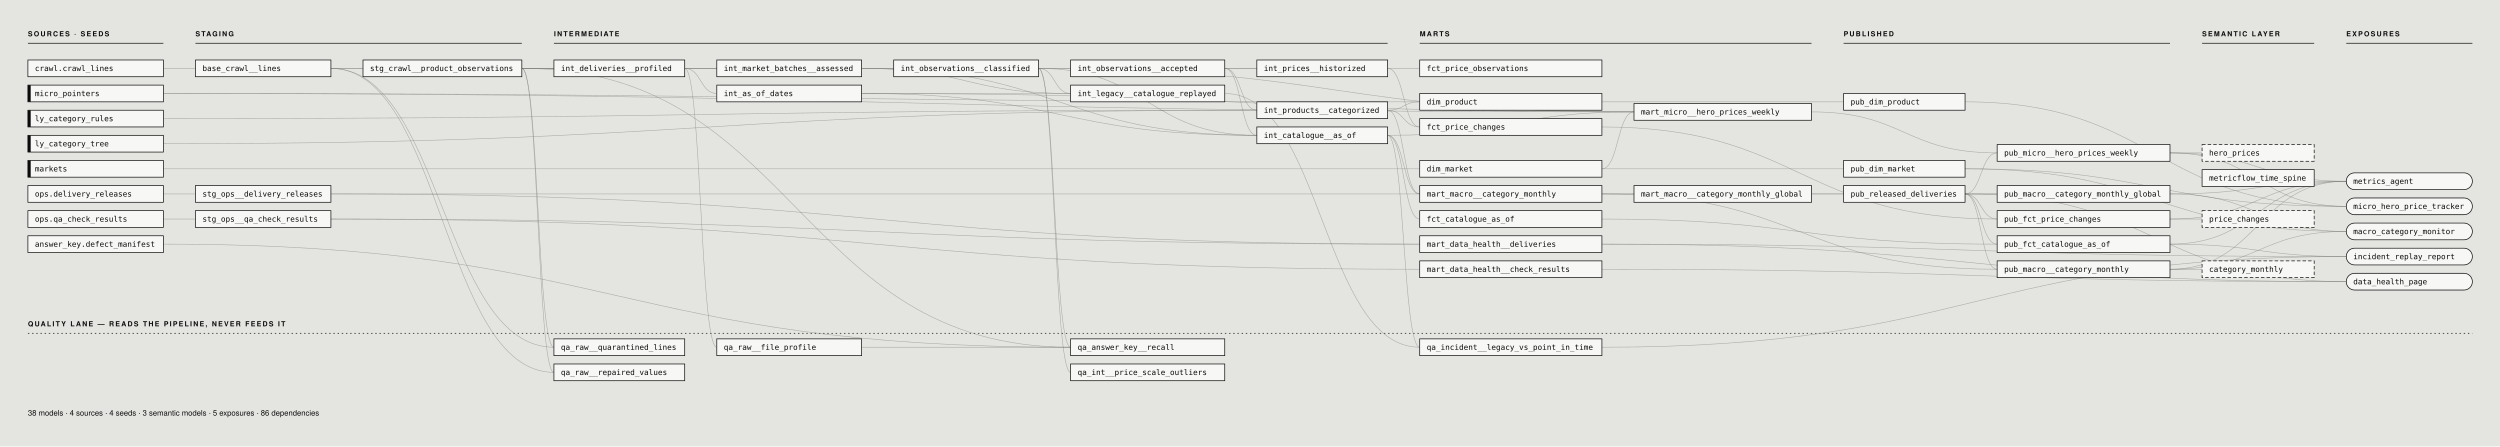
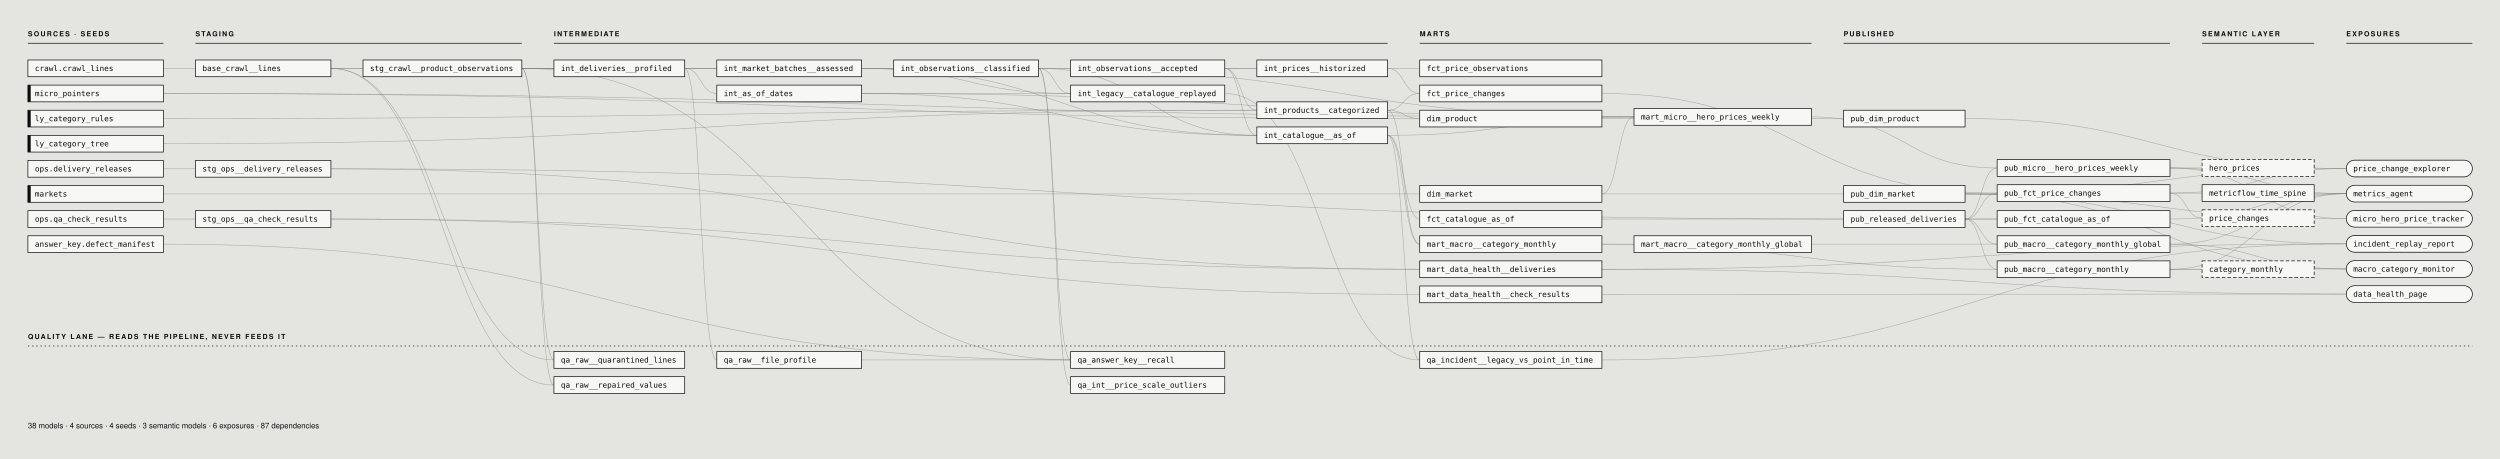
- <svg xmlns="http://www.w3.org/2000/svg" viewBox="0 0 3584 640" width="3584" height="640" role="img" aria-label="dbt lineage of the Balenciaga pricing pipeline">
+ <svg xmlns="http://www.w3.org/2000/svg" viewBox="0 0 3584 658" width="3584" height="658" role="img" aria-label="dbt lineage of the Balenciaga pricing pipeline">
  <rect width="100%" height="100%" fill="#E4E4E1" />
  <text x="40.0" y="52" font-family="'Inter Tight', 'Helvetica Neue', Helvetica, Arial, sans-serif" font-size="10" font-weight="700" letter-spacing="1.8" fill="#0B0B0B">SOURCES · SEEDS</text>
  <line x1="40.0" y1="62" x2="234.2" y2="62" stroke="#0B0B0B" stroke-width="1" />
  <text x="280.2" y="52" font-family="'Inter Tight', 'Helvetica Neue', Helvetica, Arial, sans-serif" font-size="10" font-weight="700" letter-spacing="1.8" fill="#0B0B0B">STAGING</text>
  <line x1="280.2" y1="62" x2="748.1" y2="62" stroke="#0B0B0B" stroke-width="1" />
  <text x="794.1" y="52" font-family="'Inter Tight', 'Helvetica Neue', Helvetica, Arial, sans-serif" font-size="10" font-weight="700" letter-spacing="1.8" fill="#0B0B0B">INTERMEDIATE</text>
  <line x1="794.1" y1="62" x2="1989.3" y2="62" stroke="#0B0B0B" stroke-width="1" />
  <text x="2035.3" y="52" font-family="'Inter Tight', 'Helvetica Neue', Helvetica, Arial, sans-serif" font-size="10" font-weight="700" letter-spacing="1.8" fill="#0B0B0B">MARTS</text>
  <line x1="2035.3" y1="62" x2="2597.0" y2="62" stroke="#0B0B0B" stroke-width="1" />
  <text x="2643.0" y="52" font-family="'Inter Tight', 'Helvetica Neue', Helvetica, Arial, sans-serif" font-size="10" font-weight="700" letter-spacing="1.8" fill="#0B0B0B">PUBLISHED</text>
  <line x1="2643.0" y1="62" x2="3110.9" y2="62" stroke="#0B0B0B" stroke-width="1" />
  <text x="3156.9" y="52" font-family="'Inter Tight', 'Helvetica Neue', Helvetica, Arial, sans-serif" font-size="10" font-weight="700" letter-spacing="1.8" fill="#0B0B0B">SEMANTIC LAYER</text>
  <line x1="3156.9" y1="62" x2="3317.6" y2="62" stroke="#0B0B0B" stroke-width="1" />
  <text x="3363.6" y="52" font-family="'Inter Tight', 'Helvetica Neue', Helvetica, Arial, sans-serif" font-size="10" font-weight="700" letter-spacing="1.8" fill="#0B0B0B">EXPOSURES</text>
  <line x1="3363.6" y1="62" x2="3544.4" y2="62" stroke="#0B0B0B" stroke-width="1" />
-   <text x="40" y="467.8" font-family="'Inter Tight', 'Helvetica Neue', Helvetica, Arial, sans-serif" font-size="10" font-weight="700" letter-spacing="1.8" fill="#0B0B0B">QUALITY LANE — READS THE PIPELINE, NEVER FEEDS IT</text>
-   <line x1="40" y1="477.8" x2="3544.4" y2="477.8" stroke="#0B0B0B" stroke-width="1" stroke-dasharray="2 4" />
+   <text x="40" y="486.0" font-family="'Inter Tight', 'Helvetica Neue', Helvetica, Arial, sans-serif" font-size="10" font-weight="700" letter-spacing="1.8" fill="#0B0B0B">QUALITY LANE — READS THE PIPELINE, NEVER FEEDS IT</text>
+   <line x1="40" y1="496.0" x2="3544.4" y2="496.0" stroke="#0B0B0B" stroke-width="1" stroke-dasharray="2 4" />
  <g class="edges">
    <path d="M474.4,98.0 C634.3,98.0 634.3,98.0 794.1,98.0" fill="none" stroke="#7A7A74" stroke-width="0.8" stroke-opacity="0.55" />
-     <path d="M474.4,98.0 C634.3,98.0 634.3,497.8 794.1,497.8" fill="none" stroke="#7A7A74" stroke-width="0.8" stroke-opacity="0.55" />
-     <path d="M474.4,98.0 C634.3,98.0 634.3,533.8 794.1,533.8" fill="none" stroke="#7A7A74" stroke-width="0.8" stroke-opacity="0.55" />
+     <path d="M474.4,98.0 C634.3,98.0 634.3,516.0 794.1,516.0" fill="none" stroke="#7A7A74" stroke-width="0.8" stroke-opacity="0.55" />
+     <path d="M474.4,98.0 C634.3,98.0 634.3,552.0 794.1,552.0" fill="none" stroke="#7A7A74" stroke-width="0.8" stroke-opacity="0.55" />
    <path d="M474.4,98.0 C498.4,98.0 496.4,98.0 520.4,98.0" fill="none" stroke="#7A7A74" stroke-width="0.8" stroke-opacity="0.55" />
-     <path d="M2296.5,242.0 C2320.5,242.0 2318.5,160.4 2342.5,160.4" fill="none" stroke="#7A7A74" stroke-width="0.8" stroke-opacity="0.55" />
-     <path d="M2296.5,242.0 C2469.8,242.0 2469.8,242.0 2643.0,242.0" fill="none" stroke="#7A7A74" stroke-width="0.8" stroke-opacity="0.55" />
-     <path d="M2296.5,146.0 C2469.8,146.0 2469.8,146.0 2643.0,146.0" fill="none" stroke="#7A7A74" stroke-width="0.8" stroke-opacity="0.55" />
-     <path d="M2296.5,314.0 C2579.8,314.0 2579.8,350.0 2863.1,350.0" fill="none" stroke="#7A7A74" stroke-width="0.8" stroke-opacity="0.55" />
-     <path d="M2296.5,182.0 C2579.8,182.0 2579.8,314.0 2863.1,314.0" fill="none" stroke="#7A7A74" stroke-width="0.8" stroke-opacity="0.55" />
+     <path d="M2296.5,278.0 C2320.5,278.0 2318.5,167.6 2342.5,167.6" fill="none" stroke="#7A7A74" stroke-width="0.8" stroke-opacity="0.55" />
+     <path d="M2296.5,278.0 C2469.8,278.0 2469.8,278.0 2643.0,278.0" fill="none" stroke="#7A7A74" stroke-width="0.8" stroke-opacity="0.55" />
+     <path d="M2296.5,170.0 C2469.8,170.0 2469.8,170.0 2643.0,170.0" fill="none" stroke="#7A7A74" stroke-width="0.8" stroke-opacity="0.55" />
+     <path d="M2296.5,314.0 C2579.8,314.0 2579.8,314.0 2863.1,314.0" fill="none" stroke="#7A7A74" stroke-width="0.8" stroke-opacity="0.55" />
+     <path d="M2296.5,134.0 C2579.8,134.0 2579.8,276.8 2863.1,276.8" fill="none" stroke="#7A7A74" stroke-width="0.8" stroke-opacity="0.55" />
    <path d="M1235.2,134.0 C1518.5,134.0 1518.5,194.0 1801.8,194.0" fill="none" stroke="#7A7A74" stroke-width="0.8" stroke-opacity="0.55" />
    <path d="M1235.2,134.0 C1385.0,134.0 1385.0,134.0 1534.8,134.0" fill="none" stroke="#7A7A74" stroke-width="0.8" stroke-opacity="0.55" />
-     <path d="M1235.2,134.0 C1788.8,134.0 1788.8,160.4 2342.5,160.4" fill="none" stroke="#7A7A74" stroke-width="0.8" stroke-opacity="0.55" />
+     <path d="M1235.2,134.0 C1788.8,134.0 1788.8,167.6 2342.5,167.6" fill="none" stroke="#7A7A74" stroke-width="0.8" stroke-opacity="0.55" />
    <path d="M1989.3,194.0 C2013.3,194.0 2011.3,314.0 2035.3,314.0" fill="none" stroke="#7A7A74" stroke-width="0.8" stroke-opacity="0.55" />
-     <path d="M1989.3,194.0 C2013.3,194.0 2011.3,278.0 2035.3,278.0" fill="none" stroke="#7A7A74" stroke-width="0.8" stroke-opacity="0.55" />
-     <path d="M1989.3,194.0 C2165.9,194.0 2165.9,160.4 2342.5,160.4" fill="none" stroke="#7A7A74" stroke-width="0.8" stroke-opacity="0.55" />
-     <path d="M1989.3,194.0 C2013.3,194.0 2011.3,497.8 2035.3,497.8" fill="none" stroke="#7A7A74" stroke-width="0.8" stroke-opacity="0.55" />
+     <path d="M1989.3,194.0 C2013.3,194.0 2011.3,350.0 2035.3,350.0" fill="none" stroke="#7A7A74" stroke-width="0.8" stroke-opacity="0.55" />
+     <path d="M1989.3,194.0 C2165.9,194.0 2165.9,167.6 2342.5,167.6" fill="none" stroke="#7A7A74" stroke-width="0.8" stroke-opacity="0.55" />
+     <path d="M1989.3,194.0 C2013.3,194.0 2011.3,516.0 2035.3,516.0" fill="none" stroke="#7A7A74" stroke-width="0.8" stroke-opacity="0.55" />
    <path d="M981.6,98.0 C1005.6,98.0 1003.6,134.0 1027.6,134.0" fill="none" stroke="#7A7A74" stroke-width="0.8" stroke-opacity="0.55" />
    <path d="M981.6,98.0 C1005.6,98.0 1003.6,98.0 1027.6,98.0" fill="none" stroke="#7A7A74" stroke-width="0.8" stroke-opacity="0.55" />
-     <path d="M981.6,98.0 C1005.6,98.0 1003.6,497.8 1027.6,497.8" fill="none" stroke="#7A7A74" stroke-width="0.8" stroke-opacity="0.55" />
-     <path d="M1755.8,134.0 C1895.5,134.0 1895.5,497.8 2035.3,497.8" fill="none" stroke="#7A7A74" stroke-width="0.8" stroke-opacity="0.55" />
+     <path d="M981.6,98.0 C1005.6,98.0 1003.6,516.0 1027.6,516.0" fill="none" stroke="#7A7A74" stroke-width="0.8" stroke-opacity="0.55" />
+     <path d="M1755.8,134.0 C1895.5,134.0 1895.5,516.0 2035.3,516.0" fill="none" stroke="#7A7A74" stroke-width="0.8" stroke-opacity="0.55" />
    <path d="M1235.2,98.0 C1518.5,98.0 1518.5,194.0 1801.8,194.0" fill="none" stroke="#7A7A74" stroke-width="0.8" stroke-opacity="0.55" />
    <path d="M1235.2,98.0 C1385.0,98.0 1385.0,134.0 1534.8,134.0" fill="none" stroke="#7A7A74" stroke-width="0.8" stroke-opacity="0.55" />
    <path d="M1235.2,98.0 C1259.2,98.0 1257.2,98.0 1281.2,98.0" fill="none" stroke="#7A7A74" stroke-width="0.8" stroke-opacity="0.55" />
    <path d="M1755.8,98.0 C1895.5,98.0 1895.5,98.0 2035.3,98.0" fill="none" stroke="#7A7A74" stroke-width="0.8" stroke-opacity="0.55" />
    <path d="M1755.8,98.0 C1779.8,98.0 1777.8,194.0 1801.8,194.0" fill="none" stroke="#7A7A74" stroke-width="0.8" stroke-opacity="0.55" />
    <path d="M1755.8,98.0 C1779.8,98.0 1777.8,98.0 1801.8,98.0" fill="none" stroke="#7A7A74" stroke-width="0.8" stroke-opacity="0.55" />
    <path d="M1755.8,98.0 C1779.8,98.0 1777.8,158.0 1801.8,158.0" fill="none" stroke="#7A7A74" stroke-width="0.8" stroke-opacity="0.55" />
    <path d="M1488.8,98.0 C1645.3,98.0 1645.3,194.0 1801.8,194.0" fill="none" stroke="#7A7A74" stroke-width="0.8" stroke-opacity="0.55" />
    <path d="M1488.8,98.0 C1512.8,98.0 1510.8,134.0 1534.8,134.0" fill="none" stroke="#7A7A74" stroke-width="0.8" stroke-opacity="0.55" />
    <path d="M1488.8,98.0 C1512.8,98.0 1510.8,98.0 1534.8,98.0" fill="none" stroke="#7A7A74" stroke-width="0.8" stroke-opacity="0.55" />
-     <path d="M1488.8,98.0 C1915.7,98.0 1915.7,160.4 2342.5,160.4" fill="none" stroke="#7A7A74" stroke-width="0.8" stroke-opacity="0.55" />
-     <path d="M1488.8,98.0 C1512.8,98.0 1510.8,497.8 1534.8,497.8" fill="none" stroke="#7A7A74" stroke-width="0.8" stroke-opacity="0.55" />
-     <path d="M1488.8,98.0 C1512.8,98.0 1510.8,533.8 1534.8,533.8" fill="none" stroke="#7A7A74" stroke-width="0.8" stroke-opacity="0.55" />
-     <path d="M1989.3,98.0 C2013.3,98.0 2011.3,182.0 2035.3,182.0" fill="none" stroke="#7A7A74" stroke-width="0.8" stroke-opacity="0.55" />
-     <path d="M1989.3,158.0 C2013.3,158.0 2011.3,146.0 2035.3,146.0" fill="none" stroke="#7A7A74" stroke-width="0.8" stroke-opacity="0.55" />
-     <path d="M1989.3,158.0 C2013.3,158.0 2011.3,182.0 2035.3,182.0" fill="none" stroke="#7A7A74" stroke-width="0.8" stroke-opacity="0.55" />
-     <path d="M1989.3,158.0 C2013.3,158.0 2011.3,278.0 2035.3,278.0" fill="none" stroke="#7A7A74" stroke-width="0.8" stroke-opacity="0.55" />
-     <path d="M2296.5,386.0 C2830.1,386.0 2830.1,403.8 3363.6,403.8" fill="none" stroke="#7A7A74" stroke-width="0.8" stroke-opacity="0.55" />
-     <path d="M2296.5,350.0 C2830.1,350.0 2830.1,403.8 3363.6,403.8" fill="none" stroke="#7A7A74" stroke-width="0.8" stroke-opacity="0.55" />
-     <path d="M2296.5,350.0 C2830.1,350.0 2830.1,367.8 3363.6,367.8" fill="none" stroke="#7A7A74" stroke-width="0.8" stroke-opacity="0.55" />
-     <path d="M2296.5,278.0 C2320.5,278.0 2318.5,278.0 2342.5,278.0" fill="none" stroke="#7A7A74" stroke-width="0.8" stroke-opacity="0.55" />
-     <path d="M2296.5,278.0 C2579.8,278.0 2579.8,386.0 2863.1,386.0" fill="none" stroke="#7A7A74" stroke-width="0.8" stroke-opacity="0.55" />
-     <path d="M2597.0,278.0 C2730.1,278.0 2730.1,278.0 2863.1,278.0" fill="none" stroke="#7A7A74" stroke-width="0.8" stroke-opacity="0.55" />
-     <path d="M2597.0,160.4 C2730.1,160.4 2730.1,219.2 2863.1,219.2" fill="none" stroke="#7A7A74" stroke-width="0.8" stroke-opacity="0.55" />
-     <path d="M2817.1,242.0 C3090.3,242.0 3090.3,331.8 3363.6,331.8" fill="none" stroke="#7A7A74" stroke-width="0.8" stroke-opacity="0.55" />
-     <path d="M2817.1,242.0 C3090.3,242.0 3090.3,295.8 3363.6,295.8" fill="none" stroke="#7A7A74" stroke-width="0.8" stroke-opacity="0.55" />
-     <path d="M2817.1,146.0 C3090.3,146.0 3090.3,295.8 3363.6,295.8" fill="none" stroke="#7A7A74" stroke-width="0.8" stroke-opacity="0.55" />
-     <path d="M3110.9,350.0 C3237.2,350.0 3237.2,367.8 3363.6,367.8" fill="none" stroke="#7A7A74" stroke-width="0.8" stroke-opacity="0.55" />
-     <path d="M3110.9,350.0 C3237.2,350.0 3237.2,259.8 3363.6,259.8" fill="none" stroke="#7A7A74" stroke-width="0.8" stroke-opacity="0.55" />
-     <path d="M3110.9,314.0 C3237.2,314.0 3237.2,259.8 3363.6,259.8" fill="none" stroke="#7A7A74" stroke-width="0.8" stroke-opacity="0.55" />
-     <path d="M3110.9,314.0 C3134.9,314.0 3132.9,314.0 3156.9,314.0" fill="none" stroke="#7A7A74" stroke-width="0.8" stroke-opacity="0.55" />
-     <path d="M3110.9,386.0 C3237.2,386.0 3237.2,331.8 3363.6,331.8" fill="none" stroke="#7A7A74" stroke-width="0.8" stroke-opacity="0.55" />
-     <path d="M3110.9,386.0 C3237.2,386.0 3237.2,259.8 3363.6,259.8" fill="none" stroke="#7A7A74" stroke-width="0.8" stroke-opacity="0.55" />
+     <path d="M1488.8,98.0 C1915.7,98.0 1915.7,167.6 2342.5,167.6" fill="none" stroke="#7A7A74" stroke-width="0.8" stroke-opacity="0.55" />
+     <path d="M1488.8,98.0 C1512.8,98.0 1510.8,516.0 1534.8,516.0" fill="none" stroke="#7A7A74" stroke-width="0.8" stroke-opacity="0.55" />
+     <path d="M1488.8,98.0 C1512.8,98.0 1510.8,552.0 1534.8,552.0" fill="none" stroke="#7A7A74" stroke-width="0.8" stroke-opacity="0.55" />
+     <path d="M1989.3,98.0 C2013.3,98.0 2011.3,134.0 2035.3,134.0" fill="none" stroke="#7A7A74" stroke-width="0.8" stroke-opacity="0.55" />
+     <path d="M1989.3,158.0 C2013.3,158.0 2011.3,170.0 2035.3,170.0" fill="none" stroke="#7A7A74" stroke-width="0.8" stroke-opacity="0.55" />
+     <path d="M1989.3,158.0 C2013.3,158.0 2011.3,134.0 2035.3,134.0" fill="none" stroke="#7A7A74" stroke-width="0.8" stroke-opacity="0.55" />
+     <path d="M1989.3,158.0 C2013.3,158.0 2011.3,350.0 2035.3,350.0" fill="none" stroke="#7A7A74" stroke-width="0.8" stroke-opacity="0.55" />
+     <path d="M2296.5,422.0 C2830.1,422.0 2830.1,421.6 3363.6,421.6" fill="none" stroke="#7A7A74" stroke-width="0.8" stroke-opacity="0.55" />
+     <path d="M2296.5,386.0 C2830.1,386.0 2830.1,421.6 3363.6,421.6" fill="none" stroke="#7A7A74" stroke-width="0.8" stroke-opacity="0.55" />
+     <path d="M2296.5,386.0 C2830.1,386.0 2830.1,349.6 3363.6,349.6" fill="none" stroke="#7A7A74" stroke-width="0.8" stroke-opacity="0.55" />
+     <path d="M2296.5,350.0 C2320.5,350.0 2318.5,350.0 2342.5,350.0" fill="none" stroke="#7A7A74" stroke-width="0.8" stroke-opacity="0.55" />
+     <path d="M2296.5,350.0 C2579.8,350.0 2579.8,386.0 2863.1,386.0" fill="none" stroke="#7A7A74" stroke-width="0.8" stroke-opacity="0.55" />
+     <path d="M2597.0,350.0 C2730.1,350.0 2730.1,350.0 2863.1,350.0" fill="none" stroke="#7A7A74" stroke-width="0.8" stroke-opacity="0.55" />
+     <path d="M2597.0,167.6 C2730.1,167.6 2730.1,240.8 2863.1,240.8" fill="none" stroke="#7A7A74" stroke-width="0.8" stroke-opacity="0.55" />
+     <path d="M2817.1,278.0 C3090.3,278.0 3090.3,349.6 3363.6,349.6" fill="none" stroke="#7A7A74" stroke-width="0.8" stroke-opacity="0.55" />
+     <path d="M2817.1,278.0 C3090.3,278.0 3090.3,385.6 3363.6,385.6" fill="none" stroke="#7A7A74" stroke-width="0.8" stroke-opacity="0.55" />
+     <path d="M2817.1,278.0 C3090.3,278.0 3090.3,313.6 3363.6,313.6" fill="none" stroke="#7A7A74" stroke-width="0.8" stroke-opacity="0.55" />
+     <path d="M2817.1,278.0 C3090.3,278.0 3090.3,241.6 3363.6,241.6" fill="none" stroke="#7A7A74" stroke-width="0.8" stroke-opacity="0.55" />
+     <path d="M2817.1,170.0 C3090.3,170.0 3090.3,241.6 3363.6,241.6" fill="none" stroke="#7A7A74" stroke-width="0.8" stroke-opacity="0.55" />
+     <path d="M3110.9,314.0 C3237.2,314.0 3237.2,277.6 3363.6,277.6" fill="none" stroke="#7A7A74" stroke-width="0.8" stroke-opacity="0.55" />
+     <path d="M3110.9,276.8 C3237.2,276.8 3237.2,277.6 3363.6,277.6" fill="none" stroke="#7A7A74" stroke-width="0.8" stroke-opacity="0.55" />
+     <path d="M3110.9,276.8 C3237.2,276.8 3237.2,241.6 3363.6,241.6" fill="none" stroke="#7A7A74" stroke-width="0.8" stroke-opacity="0.55" />
+     <path d="M3110.9,276.8 C3134.9,276.8 3132.9,312.8 3156.9,312.8" fill="none" stroke="#7A7A74" stroke-width="0.8" stroke-opacity="0.55" />
+     <path d="M3110.9,386.0 C3237.2,386.0 3237.2,385.6 3363.6,385.6" fill="none" stroke="#7A7A74" stroke-width="0.8" stroke-opacity="0.55" />
+     <path d="M3110.9,386.0 C3237.2,386.0 3237.2,277.6 3363.6,277.6" fill="none" stroke="#7A7A74" stroke-width="0.8" stroke-opacity="0.55" />
    <path d="M3110.9,386.0 C3134.9,386.0 3132.9,386.0 3156.9,386.0" fill="none" stroke="#7A7A74" stroke-width="0.8" stroke-opacity="0.55" />
-     <path d="M3110.9,278.0 C3237.2,278.0 3237.2,331.8 3363.6,331.8" fill="none" stroke="#7A7A74" stroke-width="0.8" stroke-opacity="0.55" />
-     <path d="M3110.9,278.0 C3237.2,278.0 3237.2,259.8 3363.6,259.8" fill="none" stroke="#7A7A74" stroke-width="0.8" stroke-opacity="0.55" />
-     <path d="M3110.9,219.2 C3237.2,219.2 3237.2,259.8 3363.6,259.8" fill="none" stroke="#7A7A74" stroke-width="0.8" stroke-opacity="0.55" />
-     <path d="M3110.9,219.2 C3237.2,219.2 3237.2,295.8 3363.6,295.8" fill="none" stroke="#7A7A74" stroke-width="0.8" stroke-opacity="0.55" />
-     <path d="M3110.9,219.2 C3134.9,219.2 3132.9,219.2 3156.9,219.2" fill="none" stroke="#7A7A74" stroke-width="0.8" stroke-opacity="0.55" />
-     <path d="M2817.1,278.0 C3090.3,278.0 3090.3,403.8 3363.6,403.8" fill="none" stroke="#7A7A74" stroke-width="0.8" stroke-opacity="0.55" />
-     <path d="M2817.1,278.0 C2841.1,278.0 2839.1,350.0 2863.1,350.0" fill="none" stroke="#7A7A74" stroke-width="0.8" stroke-opacity="0.55" />
-     <path d="M2817.1,278.0 C2841.1,278.0 2839.1,314.0 2863.1,314.0" fill="none" stroke="#7A7A74" stroke-width="0.8" stroke-opacity="0.55" />
-     <path d="M2817.1,278.0 C2841.1,278.0 2839.1,386.0 2863.1,386.0" fill="none" stroke="#7A7A74" stroke-width="0.8" stroke-opacity="0.55" />
-     <path d="M2817.1,278.0 C2841.1,278.0 2839.1,278.0 2863.1,278.0" fill="none" stroke="#7A7A74" stroke-width="0.8" stroke-opacity="0.55" />
-     <path d="M2817.1,278.0 C2841.1,278.0 2839.1,219.2 2863.1,219.2" fill="none" stroke="#7A7A74" stroke-width="0.8" stroke-opacity="0.55" />
-     <path d="M2296.5,497.8 C2830.1,497.8 2830.1,367.8 3363.6,367.8" fill="none" stroke="#7A7A74" stroke-width="0.8" stroke-opacity="0.55" />
-     <path d="M1235.2,497.8 C1385.0,497.8 1385.0,497.8 1534.8,497.8" fill="none" stroke="#7A7A74" stroke-width="0.8" stroke-opacity="0.55" />
+     <path d="M3110.9,350.0 C3237.2,350.0 3237.2,385.6 3363.6,385.6" fill="none" stroke="#7A7A74" stroke-width="0.8" stroke-opacity="0.55" />
+     <path d="M3110.9,350.0 C3237.2,350.0 3237.2,277.6 3363.6,277.6" fill="none" stroke="#7A7A74" stroke-width="0.8" stroke-opacity="0.55" />
+     <path d="M3110.9,240.8 C3237.2,240.8 3237.2,277.6 3363.6,277.6" fill="none" stroke="#7A7A74" stroke-width="0.8" stroke-opacity="0.55" />
+     <path d="M3110.9,240.8 C3237.2,240.8 3237.2,313.6 3363.6,313.6" fill="none" stroke="#7A7A74" stroke-width="0.8" stroke-opacity="0.55" />
+     <path d="M3110.9,240.8 C3134.9,240.8 3132.9,240.8 3156.9,240.8" fill="none" stroke="#7A7A74" stroke-width="0.8" stroke-opacity="0.55" />
+     <path d="M2817.1,314.0 C2841.1,314.0 2839.1,314.0 2863.1,314.0" fill="none" stroke="#7A7A74" stroke-width="0.8" stroke-opacity="0.55" />
+     <path d="M2817.1,314.0 C2841.1,314.0 2839.1,276.8 2863.1,276.8" fill="none" stroke="#7A7A74" stroke-width="0.8" stroke-opacity="0.55" />
+     <path d="M2817.1,314.0 C2841.1,314.0 2839.1,386.0 2863.1,386.0" fill="none" stroke="#7A7A74" stroke-width="0.8" stroke-opacity="0.55" />
+     <path d="M2817.1,314.0 C2841.1,314.0 2839.1,350.0 2863.1,350.0" fill="none" stroke="#7A7A74" stroke-width="0.8" stroke-opacity="0.55" />
+     <path d="M2817.1,314.0 C2841.1,314.0 2839.1,240.8 2863.1,240.8" fill="none" stroke="#7A7A74" stroke-width="0.8" stroke-opacity="0.55" />
+     <path d="M2296.5,516.0 C2830.1,516.0 2830.1,349.6 3363.6,349.6" fill="none" stroke="#7A7A74" stroke-width="0.8" stroke-opacity="0.55" />
+     <path d="M1235.2,516.0 C1385.0,516.0 1385.0,516.0 1534.8,516.0" fill="none" stroke="#7A7A74" stroke-width="0.8" stroke-opacity="0.55" />
    <path d="M748.1,98.0 C772.1,98.0 770.1,98.0 794.1,98.0" fill="none" stroke="#7A7A74" stroke-width="0.8" stroke-opacity="0.55" />
    <path d="M748.1,98.0 C887.9,98.0 887.9,98.0 1027.6,98.0" fill="none" stroke="#7A7A74" stroke-width="0.8" stroke-opacity="0.55" />
    <path d="M748.1,98.0 C1014.7,98.0 1014.7,98.0 1281.2,98.0" fill="none" stroke="#7A7A74" stroke-width="0.8" stroke-opacity="0.55" />
-     <path d="M748.1,98.0 C1141.5,98.0 1141.5,497.8 1534.8,497.8" fill="none" stroke="#7A7A74" stroke-width="0.8" stroke-opacity="0.55" />
-     <path d="M748.1,98.0 C772.1,98.0 770.1,497.8 794.1,497.8" fill="none" stroke="#7A7A74" stroke-width="0.8" stroke-opacity="0.55" />
-     <path d="M748.1,98.0 C772.1,98.0 770.1,533.8 794.1,533.8" fill="none" stroke="#7A7A74" stroke-width="0.8" stroke-opacity="0.55" />
-     <path d="M474.4,278.0 C1254.8,278.0 1254.8,350.0 2035.3,350.0" fill="none" stroke="#7A7A74" stroke-width="0.8" stroke-opacity="0.55" />
-     <path d="M474.4,278.0 C1558.7,278.0 1558.7,278.0 2643.0,278.0" fill="none" stroke="#7A7A74" stroke-width="0.8" stroke-opacity="0.55" />
+     <path d="M748.1,98.0 C1141.5,98.0 1141.5,516.0 1534.8,516.0" fill="none" stroke="#7A7A74" stroke-width="0.8" stroke-opacity="0.55" />
+     <path d="M748.1,98.0 C772.1,98.0 770.1,516.0 794.1,516.0" fill="none" stroke="#7A7A74" stroke-width="0.8" stroke-opacity="0.55" />
+     <path d="M748.1,98.0 C772.1,98.0 770.1,552.0 794.1,552.0" fill="none" stroke="#7A7A74" stroke-width="0.8" stroke-opacity="0.55" />
+     <path d="M474.4,242.0 C1254.8,242.0 1254.8,386.0 2035.3,386.0" fill="none" stroke="#7A7A74" stroke-width="0.8" stroke-opacity="0.55" />
+     <path d="M474.4,242.0 C1558.7,242.0 1558.7,314.0 2643.0,314.0" fill="none" stroke="#7A7A74" stroke-width="0.8" stroke-opacity="0.55" />
+     <path d="M474.4,314.0 C1254.8,314.0 1254.8,422.0 2035.3,422.0" fill="none" stroke="#7A7A74" stroke-width="0.8" stroke-opacity="0.55" />
    <path d="M474.4,314.0 C1254.8,314.0 1254.8,386.0 2035.3,386.0" fill="none" stroke="#7A7A74" stroke-width="0.8" stroke-opacity="0.55" />
-     <path d="M474.4,314.0 C1254.8,314.0 1254.8,350.0 2035.3,350.0" fill="none" stroke="#7A7A74" stroke-width="0.8" stroke-opacity="0.55" />
    <path d="M234.2,170.0 C1018.0,170.0 1018.0,158.0 1801.8,158.0" fill="none" stroke="#7A7A74" stroke-width="0.8" stroke-opacity="0.55" />
    <path d="M234.2,206.0 C1018.0,206.0 1018.0,158.0 1801.8,158.0" fill="none" stroke="#7A7A74" stroke-width="0.8" stroke-opacity="0.55" />
-     <path d="M234.2,242.0 C1134.8,242.0 1134.8,242.0 2035.3,242.0" fill="none" stroke="#7A7A74" stroke-width="0.8" stroke-opacity="0.55" />
-     <path d="M234.2,134.0 C1134.8,134.0 1134.8,146.0 2035.3,146.0" fill="none" stroke="#7A7A74" stroke-width="0.8" stroke-opacity="0.55" />
-     <path d="M234.2,134.0 C1288.4,134.0 1288.3,160.4 2342.5,160.4" fill="none" stroke="#7A7A74" stroke-width="0.8" stroke-opacity="0.55" />
-     <path d="M234.2,350.0 C884.5,350.0 884.5,497.8 1534.8,497.8" fill="none" stroke="#7A7A74" stroke-width="0.8" stroke-opacity="0.55" />
+     <path d="M234.2,278.0 C1134.8,278.0 1134.8,278.0 2035.3,278.0" fill="none" stroke="#7A7A74" stroke-width="0.8" stroke-opacity="0.55" />
+     <path d="M234.2,134.0 C1134.8,134.0 1134.8,170.0 2035.3,170.0" fill="none" stroke="#7A7A74" stroke-width="0.8" stroke-opacity="0.55" />
+     <path d="M234.2,134.0 C1288.4,134.0 1288.3,167.6 2342.5,167.6" fill="none" stroke="#7A7A74" stroke-width="0.8" stroke-opacity="0.55" />
+     <path d="M234.2,350.0 C884.5,350.0 884.5,516.0 1534.8,516.0" fill="none" stroke="#7A7A74" stroke-width="0.8" stroke-opacity="0.55" />
    <path d="M234.2,98.0 C258.2,98.0 256.2,98.0 280.2,98.0" fill="none" stroke="#7A7A74" stroke-width="0.8" stroke-opacity="0.55" />
-     <path d="M234.2,278.0 C258.2,278.0 256.2,278.0 280.2,278.0" fill="none" stroke="#7A7A74" stroke-width="0.8" stroke-opacity="0.55" />
+     <path d="M234.2,242.0 C258.2,242.0 256.2,242.0 280.2,242.0" fill="none" stroke="#7A7A74" stroke-width="0.8" stroke-opacity="0.55" />
    <path d="M234.2,314.0 C258.2,314.0 256.2,314.0 280.2,314.0" fill="none" stroke="#7A7A74" stroke-width="0.8" stroke-opacity="0.55" />
  </g>
  <g class="nodes">
    <g class="node built" data-id="exposure.balenciaga_pricing.data_health_page">
-       <rect x="3363.6" y="391.8" width="180.8" height="24" rx="12.0" fill="#F7F7F5" stroke="#0B0B0B" stroke-width="1" />
-       <text x="3373.6" y="407.6" font-family="'JetBrains Mono', 'SFMono-Regular', Menlo, Consolas, monospace" font-size="11" fill="#0B0B0B">data_health_page</text>
+       <rect x="3363.6" y="409.6" width="180.8" height="24" rx="12.0" fill="#F7F7F5" stroke="#0B0B0B" stroke-width="1" />
+       <text x="3373.6" y="425.4" font-family="'JetBrains Mono', 'SFMono-Regular', Menlo, Consolas, monospace" font-size="11" fill="#0B0B0B">data_health_page</text>
    </g>
    <g class="node built" data-id="exposure.balenciaga_pricing.incident_replay_report">
-       <rect x="3363.6" y="355.8" width="180.8" height="24" rx="12.0" fill="#F7F7F5" stroke="#0B0B0B" stroke-width="1" />
-       <text x="3373.6" y="371.6" font-family="'JetBrains Mono', 'SFMono-Regular', Menlo, Consolas, monospace" font-size="11" fill="#0B0B0B">incident_replay_report</text>
+       <rect x="3363.6" y="337.6" width="180.8" height="24" rx="12.0" fill="#F7F7F5" stroke="#0B0B0B" stroke-width="1" />
+       <text x="3373.6" y="353.4" font-family="'JetBrains Mono', 'SFMono-Regular', Menlo, Consolas, monospace" font-size="11" fill="#0B0B0B">incident_replay_report</text>
    </g>
    <g class="node built" data-id="exposure.balenciaga_pricing.macro_category_monitor">
-       <rect x="3363.6" y="319.8" width="180.8" height="24" rx="12.0" fill="#F7F7F5" stroke="#0B0B0B" stroke-width="1" />
-       <text x="3373.6" y="335.6" font-family="'JetBrains Mono', 'SFMono-Regular', Menlo, Consolas, monospace" font-size="11" fill="#0B0B0B">macro_category_monitor</text>
+       <rect x="3363.6" y="373.6" width="180.8" height="24" rx="12.0" fill="#F7F7F5" stroke="#0B0B0B" stroke-width="1" />
+       <text x="3373.6" y="389.4" font-family="'JetBrains Mono', 'SFMono-Regular', Menlo, Consolas, monospace" font-size="11" fill="#0B0B0B">macro_category_monitor</text>
    </g>
    <g class="node built" data-id="exposure.balenciaga_pricing.metrics_agent">
-       <rect x="3363.6" y="247.8" width="180.8" height="24" rx="12.0" fill="#F7F7F5" stroke="#0B0B0B" stroke-width="1" />
-       <text x="3373.6" y="263.6" font-family="'JetBrains Mono', 'SFMono-Regular', Menlo, Consolas, monospace" font-size="11" fill="#0B0B0B">metrics_agent</text>
+       <rect x="3363.6" y="265.6" width="180.8" height="24" rx="12.0" fill="#F7F7F5" stroke="#0B0B0B" stroke-width="1" />
+       <text x="3373.6" y="281.4" font-family="'JetBrains Mono', 'SFMono-Regular', Menlo, Consolas, monospace" font-size="11" fill="#0B0B0B">metrics_agent</text>
    </g>
    <g class="node built" data-id="exposure.balenciaga_pricing.micro_hero_price_tracker">
-       <rect x="3363.6" y="283.8" width="180.8" height="24" rx="12.0" fill="#F7F7F5" stroke="#0B0B0B" stroke-width="1" />
-       <text x="3373.6" y="299.6" font-family="'JetBrains Mono', 'SFMono-Regular', Menlo, Consolas, monospace" font-size="11" fill="#0B0B0B">micro_hero_price_tracker</text>
+       <rect x="3363.6" y="301.6" width="180.8" height="24" rx="12.0" fill="#F7F7F5" stroke="#0B0B0B" stroke-width="1" />
+       <text x="3373.6" y="317.4" font-family="'JetBrains Mono', 'SFMono-Regular', Menlo, Consolas, monospace" font-size="11" fill="#0B0B0B">micro_hero_price_tracker</text>
+     </g>
+     <g class="node built" data-id="exposure.balenciaga_pricing.price_change_explorer">
+       <rect x="3363.6" y="229.6" width="180.8" height="24" rx="12.0" fill="#F7F7F5" stroke="#0B0B0B" stroke-width="1" />
+       <text x="3373.6" y="245.4" font-family="'JetBrains Mono', 'SFMono-Regular', Menlo, Consolas, monospace" font-size="11" fill="#0B0B0B">price_change_explorer</text>
    </g>
    <g class="node built" data-id="model.balenciaga_pricing.base_crawl__lines">
      <rect x="280.2" y="86.0" width="194.2" height="24" rx="0" fill="#F7F7F5" stroke="#0B0B0B" stroke-width="1" />
      <text x="290.2" y="101.8" font-family="'JetBrains Mono', 'SFMono-Regular', Menlo, Consolas, monospace" font-size="11" fill="#0B0B0B">base_crawl__lines</text>
    </g>
    <g class="node built" data-id="model.balenciaga_pricing.dim_market">
-       <rect x="2035.3" y="230.0" width="261.2" height="24" rx="0" fill="#F7F7F5" stroke="#0B0B0B" stroke-width="1" />
-       <text x="2045.3" y="245.8" font-family="'JetBrains Mono', 'SFMono-Regular', Menlo, Consolas, monospace" font-size="11" fill="#0B0B0B">dim_market</text>
+       <rect x="2035.3" y="266.0" width="261.2" height="24" rx="0" fill="#F7F7F5" stroke="#0B0B0B" stroke-width="1" />
+       <text x="2045.3" y="281.8" font-family="'JetBrains Mono', 'SFMono-Regular', Menlo, Consolas, monospace" font-size="11" fill="#0B0B0B">dim_market</text>
    </g>
    <g class="node built" data-id="model.balenciaga_pricing.dim_product">
-       <rect x="2035.3" y="134.0" width="261.2" height="24" rx="0" fill="#F7F7F5" stroke="#0B0B0B" stroke-width="1" />
-       <text x="2045.3" y="149.8" font-family="'JetBrains Mono', 'SFMono-Regular', Menlo, Consolas, monospace" font-size="11" fill="#0B0B0B">dim_product</text>
+       <rect x="2035.3" y="158.0" width="261.2" height="24" rx="0" fill="#F7F7F5" stroke="#0B0B0B" stroke-width="1" />
+       <text x="2045.3" y="173.8" font-family="'JetBrains Mono', 'SFMono-Regular', Menlo, Consolas, monospace" font-size="11" fill="#0B0B0B">dim_product</text>
    </g>
    <g class="node built" data-id="model.balenciaga_pricing.fct_catalogue_as_of">
      <rect x="2035.3" y="302.0" width="261.2" height="24" rx="0" fill="#F7F7F5" stroke="#0B0B0B" stroke-width="1" />
      <text x="2045.3" y="317.8" font-family="'JetBrains Mono', 'SFMono-Regular', Menlo, Consolas, monospace" font-size="11" fill="#0B0B0B">fct_catalogue_as_of</text>
    </g>
    <g class="node built" data-id="model.balenciaga_pricing.fct_price_changes">
-       <rect x="2035.3" y="170.0" width="261.2" height="24" rx="0" fill="#F7F7F5" stroke="#0B0B0B" stroke-width="1" />
-       <text x="2045.3" y="185.8" font-family="'JetBrains Mono', 'SFMono-Regular', Menlo, Consolas, monospace" font-size="11" fill="#0B0B0B">fct_price_changes</text>
+       <rect x="2035.3" y="122.0" width="261.2" height="24" rx="0" fill="#F7F7F5" stroke="#0B0B0B" stroke-width="1" />
+       <text x="2045.3" y="137.8" font-family="'JetBrains Mono', 'SFMono-Regular', Menlo, Consolas, monospace" font-size="11" fill="#0B0B0B">fct_price_changes</text>
    </g>
    <g class="node built" data-id="model.balenciaga_pricing.fct_price_observations">
      <rect x="2035.3" y="86.0" width="261.2" height="24" rx="0" fill="#F7F7F5" stroke="#0B0B0B" stroke-width="1" />
      <text x="2045.3" y="101.8" font-family="'JetBrains Mono', 'SFMono-Regular', Menlo, Consolas, monospace" font-size="11" fill="#0B0B0B">fct_price_observations</text>
    </g>
    <g class="node built" data-id="model.balenciaga_pricing.int_as_of_dates">
      <rect x="1027.6" y="122.0" width="207.6" height="24" rx="0" fill="#F7F7F5" stroke="#0B0B0B" stroke-width="1" />
      <text x="1037.6" y="137.8" font-family="'JetBrains Mono', 'SFMono-Regular', Menlo, Consolas, monospace" font-size="11" fill="#0B0B0B">int_as_of_dates</text>
    </g>
    <g class="node built" data-id="model.balenciaga_pricing.int_catalogue__as_of">
      <rect x="1801.8" y="182.0" width="187.5" height="24" rx="0" fill="#F7F7F5" stroke="#0B0B0B" stroke-width="1" />
      <text x="1811.8" y="197.8" font-family="'JetBrains Mono', 'SFMono-Regular', Menlo, Consolas, monospace" font-size="11" fill="#0B0B0B">int_catalogue__as_of</text>
    </g>
    <g class="node built" data-id="model.balenciaga_pricing.int_deliveries__profiled">
      <rect x="794.1" y="86.0" width="187.5" height="24" rx="0" fill="#F7F7F5" stroke="#0B0B0B" stroke-width="1" />
      <text x="804.1" y="101.8" font-family="'JetBrains Mono', 'SFMono-Regular', Menlo, Consolas, monospace" font-size="11" fill="#0B0B0B">int_deliveries__profiled</text>
    </g>
    <g class="node built" data-id="model.balenciaga_pricing.int_legacy__catalogue_replayed">
      <rect x="1534.8" y="122.0" width="221.0" height="24" rx="0" fill="#F7F7F5" stroke="#0B0B0B" stroke-width="1" />
      <text x="1544.8" y="137.8" font-family="'JetBrains Mono', 'SFMono-Regular', Menlo, Consolas, monospace" font-size="11" fill="#0B0B0B">int_legacy__catalogue_replayed</text>
    </g>
    <g class="node built" data-id="model.balenciaga_pricing.int_market_batches__assessed">
      <rect x="1027.6" y="86.0" width="207.6" height="24" rx="0" fill="#F7F7F5" stroke="#0B0B0B" stroke-width="1" />
      <text x="1037.6" y="101.8" font-family="'JetBrains Mono', 'SFMono-Regular', Menlo, Consolas, monospace" font-size="11" fill="#0B0B0B">int_market_batches__assessed</text>
    </g>
    <g class="node built" data-id="model.balenciaga_pricing.int_observations__accepted">
      <rect x="1534.8" y="86.0" width="221.0" height="24" rx="0" fill="#F7F7F5" stroke="#0B0B0B" stroke-width="1" />
      <text x="1544.8" y="101.8" font-family="'JetBrains Mono', 'SFMono-Regular', Menlo, Consolas, monospace" font-size="11" fill="#0B0B0B">int_observations__accepted</text>
    </g>
    <g class="node built" data-id="model.balenciaga_pricing.int_observations__classified">
      <rect x="1281.2" y="86.0" width="207.6" height="24" rx="0" fill="#F7F7F5" stroke="#0B0B0B" stroke-width="1" />
      <text x="1291.2" y="101.8" font-family="'JetBrains Mono', 'SFMono-Regular', Menlo, Consolas, monospace" font-size="11" fill="#0B0B0B">int_observations__classified</text>
    </g>
    <g class="node built" data-id="model.balenciaga_pricing.int_prices__historized">
      <rect x="1801.8" y="86.0" width="187.5" height="24" rx="0" fill="#F7F7F5" stroke="#0B0B0B" stroke-width="1" />
      <text x="1811.8" y="101.8" font-family="'JetBrains Mono', 'SFMono-Regular', Menlo, Consolas, monospace" font-size="11" fill="#0B0B0B">int_prices__historized</text>
    </g>
    <g class="node built" data-id="model.balenciaga_pricing.int_products__categorized">
      <rect x="1801.8" y="146.0" width="187.5" height="24" rx="0" fill="#F7F7F5" stroke="#0B0B0B" stroke-width="1" />
      <text x="1811.8" y="161.8" font-family="'JetBrains Mono', 'SFMono-Regular', Menlo, Consolas, monospace" font-size="11" fill="#0B0B0B">int_products__categorized</text>
    </g>
    <g class="node built" data-id="model.balenciaga_pricing.mart_data_health__check_results">
+       <rect x="2035.3" y="410.0" width="261.2" height="24" rx="0" fill="#F7F7F5" stroke="#0B0B0B" stroke-width="1" />
+       <text x="2045.3" y="425.8" font-family="'JetBrains Mono', 'SFMono-Regular', Menlo, Consolas, monospace" font-size="11" fill="#0B0B0B">mart_data_health__check_results</text>
+     </g>
+     <g class="node built" data-id="model.balenciaga_pricing.mart_data_health__deliveries">
      <rect x="2035.3" y="374.0" width="261.2" height="24" rx="0" fill="#F7F7F5" stroke="#0B0B0B" stroke-width="1" />
-       <text x="2045.3" y="389.8" font-family="'JetBrains Mono', 'SFMono-Regular', Menlo, Consolas, monospace" font-size="11" fill="#0B0B0B">mart_data_health__check_results</text>
-     </g>
-     <g class="node built" data-id="model.balenciaga_pricing.mart_data_health__deliveries">
+       <text x="2045.3" y="389.8" font-family="'JetBrains Mono', 'SFMono-Regular', Menlo, Consolas, monospace" font-size="11" fill="#0B0B0B">mart_data_health__deliveries</text>
+     </g>
+     <g class="node built" data-id="model.balenciaga_pricing.mart_macro__category_monthly">
      <rect x="2035.3" y="338.0" width="261.2" height="24" rx="0" fill="#F7F7F5" stroke="#0B0B0B" stroke-width="1" />
-       <text x="2045.3" y="353.8" font-family="'JetBrains Mono', 'SFMono-Regular', Menlo, Consolas, monospace" font-size="11" fill="#0B0B0B">mart_data_health__deliveries</text>
-     </g>
-     <g class="node built" data-id="model.balenciaga_pricing.mart_macro__category_monthly">
-       <rect x="2035.3" y="266.0" width="261.2" height="24" rx="0" fill="#F7F7F5" stroke="#0B0B0B" stroke-width="1" />
-       <text x="2045.3" y="281.8" font-family="'JetBrains Mono', 'SFMono-Regular', Menlo, Consolas, monospace" font-size="11" fill="#0B0B0B">mart_macro__category_monthly</text>
+       <text x="2045.3" y="353.8" font-family="'JetBrains Mono', 'SFMono-Regular', Menlo, Consolas, monospace" font-size="11" fill="#0B0B0B">mart_macro__category_monthly</text>
    </g>
    <g class="node built" data-id="model.balenciaga_pricing.mart_macro__category_monthly_global">
-       <rect x="2342.5" y="266.0" width="254.5" height="24" rx="0" fill="#F7F7F5" stroke="#0B0B0B" stroke-width="1" />
-       <text x="2352.5" y="281.8" font-family="'JetBrains Mono', 'SFMono-Regular', Menlo, Consolas, monospace" font-size="11" fill="#0B0B0B">mart_macro__category_monthly_global</text>
+       <rect x="2342.5" y="338.0" width="254.5" height="24" rx="0" fill="#F7F7F5" stroke="#0B0B0B" stroke-width="1" />
+       <text x="2352.5" y="353.8" font-family="'JetBrains Mono', 'SFMono-Regular', Menlo, Consolas, monospace" font-size="11" fill="#0B0B0B">mart_macro__category_monthly_global</text>
    </g>
    <g class="node built" data-id="model.balenciaga_pricing.mart_micro__hero_prices_weekly">
-       <rect x="2342.5" y="148.4" width="254.5" height="24" rx="0" fill="#F7F7F5" stroke="#0B0B0B" stroke-width="1" />
-       <text x="2352.5" y="164.2" font-family="'JetBrains Mono', 'SFMono-Regular', Menlo, Consolas, monospace" font-size="11" fill="#0B0B0B">mart_micro__hero_prices_weekly</text>
+       <rect x="2342.5" y="155.6" width="254.5" height="24" rx="0" fill="#F7F7F5" stroke="#0B0B0B" stroke-width="1" />
+       <text x="2352.5" y="171.4" font-family="'JetBrains Mono', 'SFMono-Regular', Menlo, Consolas, monospace" font-size="11" fill="#0B0B0B">mart_micro__hero_prices_weekly</text>
    </g>
    <g class="node built" data-id="model.balenciaga_pricing.metricflow_time_spine">
-       <rect x="3156.9" y="243.2" width="160.7" height="24" rx="0" fill="#F7F7F5" stroke="#0B0B0B" stroke-width="1" />
-       <text x="3166.9" y="259.0" font-family="'JetBrains Mono', 'SFMono-Regular', Menlo, Consolas, monospace" font-size="11" fill="#0B0B0B">metricflow_time_spine</text>
+       <rect x="3156.9" y="264.8" width="160.7" height="24" rx="0" fill="#F7F7F5" stroke="#0B0B0B" stroke-width="1" />
+       <text x="3166.9" y="280.6" font-family="'JetBrains Mono', 'SFMono-Regular', Menlo, Consolas, monospace" font-size="11" fill="#0B0B0B">metricflow_time_spine</text>
    </g>
    <g class="node built" data-id="model.balenciaga_pricing.pub_dim_market">
-       <rect x="2643.0" y="230.0" width="174.1" height="24" rx="0" fill="#F7F7F5" stroke="#0B0B0B" stroke-width="1" />
-       <text x="2653.0" y="245.8" font-family="'JetBrains Mono', 'SFMono-Regular', Menlo, Consolas, monospace" font-size="11" fill="#0B0B0B">pub_dim_market</text>
+       <rect x="2643.0" y="266.0" width="174.1" height="24" rx="0" fill="#F7F7F5" stroke="#0B0B0B" stroke-width="1" />
+       <text x="2653.0" y="281.8" font-family="'JetBrains Mono', 'SFMono-Regular', Menlo, Consolas, monospace" font-size="11" fill="#0B0B0B">pub_dim_market</text>
    </g>
    <g class="node built" data-id="model.balenciaga_pricing.pub_dim_product">
-       <rect x="2643.0" y="134.0" width="174.1" height="24" rx="0" fill="#F7F7F5" stroke="#0B0B0B" stroke-width="1" />
-       <text x="2653.0" y="149.8" font-family="'JetBrains Mono', 'SFMono-Regular', Menlo, Consolas, monospace" font-size="11" fill="#0B0B0B">pub_dim_product</text>
+       <rect x="2643.0" y="158.0" width="174.1" height="24" rx="0" fill="#F7F7F5" stroke="#0B0B0B" stroke-width="1" />
+       <text x="2653.0" y="173.8" font-family="'JetBrains Mono', 'SFMono-Regular', Menlo, Consolas, monospace" font-size="11" fill="#0B0B0B">pub_dim_product</text>
    </g>
    <g class="node built" data-id="model.balenciaga_pricing.pub_fct_catalogue_as_of">
-       <rect x="2863.1" y="338.0" width="247.8" height="24" rx="0" fill="#F7F7F5" stroke="#0B0B0B" stroke-width="1" />
-       <text x="2873.1" y="353.8" font-family="'JetBrains Mono', 'SFMono-Regular', Menlo, Consolas, monospace" font-size="11" fill="#0B0B0B">pub_fct_catalogue_as_of</text>
+       <rect x="2863.1" y="302.0" width="247.8" height="24" rx="0" fill="#F7F7F5" stroke="#0B0B0B" stroke-width="1" />
+       <text x="2873.1" y="317.8" font-family="'JetBrains Mono', 'SFMono-Regular', Menlo, Consolas, monospace" font-size="11" fill="#0B0B0B">pub_fct_catalogue_as_of</text>
    </g>
    <g class="node built" data-id="model.balenciaga_pricing.pub_fct_price_changes">
-       <rect x="2863.1" y="302.0" width="247.8" height="24" rx="0" fill="#F7F7F5" stroke="#0B0B0B" stroke-width="1" />
-       <text x="2873.1" y="317.8" font-family="'JetBrains Mono', 'SFMono-Regular', Menlo, Consolas, monospace" font-size="11" fill="#0B0B0B">pub_fct_price_changes</text>
+       <rect x="2863.1" y="264.8" width="247.8" height="24" rx="0" fill="#F7F7F5" stroke="#0B0B0B" stroke-width="1" />
+       <text x="2873.1" y="280.6" font-family="'JetBrains Mono', 'SFMono-Regular', Menlo, Consolas, monospace" font-size="11" fill="#0B0B0B">pub_fct_price_changes</text>
    </g>
    <g class="node built" data-id="model.balenciaga_pricing.pub_macro__category_monthly">
      <rect x="2863.1" y="374.0" width="247.8" height="24" rx="0" fill="#F7F7F5" stroke="#0B0B0B" stroke-width="1" />
      <text x="2873.1" y="389.8" font-family="'JetBrains Mono', 'SFMono-Regular', Menlo, Consolas, monospace" font-size="11" fill="#0B0B0B">pub_macro__category_monthly</text>
    </g>
    <g class="node built" data-id="model.balenciaga_pricing.pub_macro__category_monthly_global">
-       <rect x="2863.1" y="266.0" width="247.8" height="24" rx="0" fill="#F7F7F5" stroke="#0B0B0B" stroke-width="1" />
-       <text x="2873.1" y="281.8" font-family="'JetBrains Mono', 'SFMono-Regular', Menlo, Consolas, monospace" font-size="11" fill="#0B0B0B">pub_macro__category_monthly_global</text>
+       <rect x="2863.1" y="338.0" width="247.8" height="24" rx="0" fill="#F7F7F5" stroke="#0B0B0B" stroke-width="1" />
+       <text x="2873.1" y="353.8" font-family="'JetBrains Mono', 'SFMono-Regular', Menlo, Consolas, monospace" font-size="11" fill="#0B0B0B">pub_macro__category_monthly_global</text>
    </g>
    <g class="node built" data-id="model.balenciaga_pricing.pub_micro__hero_prices_weekly">
-       <rect x="2863.1" y="207.2" width="247.8" height="24" rx="0" fill="#F7F7F5" stroke="#0B0B0B" stroke-width="1" />
-       <text x="2873.1" y="223.0" font-family="'JetBrains Mono', 'SFMono-Regular', Menlo, Consolas, monospace" font-size="11" fill="#0B0B0B">pub_micro__hero_prices_weekly</text>
+       <rect x="2863.1" y="228.8" width="247.8" height="24" rx="0" fill="#F7F7F5" stroke="#0B0B0B" stroke-width="1" />
+       <text x="2873.1" y="244.6" font-family="'JetBrains Mono', 'SFMono-Regular', Menlo, Consolas, monospace" font-size="11" fill="#0B0B0B">pub_micro__hero_prices_weekly</text>
    </g>
    <g class="node built" data-id="model.balenciaga_pricing.pub_released_deliveries">
-       <rect x="2643.0" y="266.0" width="174.1" height="24" rx="0" fill="#F7F7F5" stroke="#0B0B0B" stroke-width="1" />
-       <text x="2653.0" y="281.8" font-family="'JetBrains Mono', 'SFMono-Regular', Menlo, Consolas, monospace" font-size="11" fill="#0B0B0B">pub_released_deliveries</text>
+       <rect x="2643.0" y="302.0" width="174.1" height="24" rx="0" fill="#F7F7F5" stroke="#0B0B0B" stroke-width="1" />
+       <text x="2653.0" y="317.8" font-family="'JetBrains Mono', 'SFMono-Regular', Menlo, Consolas, monospace" font-size="11" fill="#0B0B0B">pub_released_deliveries</text>
    </g>
    <g class="node built" data-id="model.balenciaga_pricing.qa_answer_key__recall">
-       <rect x="1534.8" y="485.8" width="221.0" height="24" rx="0" fill="#F7F7F5" stroke="#0B0B0B" stroke-width="1" />
-       <text x="1544.8" y="501.6" font-family="'JetBrains Mono', 'SFMono-Regular', Menlo, Consolas, monospace" font-size="11" fill="#0B0B0B">qa_answer_key__recall</text>
+       <rect x="1534.8" y="504.0" width="221.0" height="24" rx="0" fill="#F7F7F5" stroke="#0B0B0B" stroke-width="1" />
+       <text x="1544.8" y="519.8" font-family="'JetBrains Mono', 'SFMono-Regular', Menlo, Consolas, monospace" font-size="11" fill="#0B0B0B">qa_answer_key__recall</text>
    </g>
    <g class="node built" data-id="model.balenciaga_pricing.qa_incident__legacy_vs_point_in_time">
-       <rect x="2035.3" y="485.8" width="261.2" height="24" rx="0" fill="#F7F7F5" stroke="#0B0B0B" stroke-width="1" />
-       <text x="2045.3" y="501.6" font-family="'JetBrains Mono', 'SFMono-Regular', Menlo, Consolas, monospace" font-size="11" fill="#0B0B0B">qa_incident__legacy_vs_point_in_time</text>
+       <rect x="2035.3" y="504.0" width="261.2" height="24" rx="0" fill="#F7F7F5" stroke="#0B0B0B" stroke-width="1" />
+       <text x="2045.3" y="519.8" font-family="'JetBrains Mono', 'SFMono-Regular', Menlo, Consolas, monospace" font-size="11" fill="#0B0B0B">qa_incident__legacy_vs_point_in_time</text>
    </g>
    <g class="node built" data-id="model.balenciaga_pricing.qa_int__price_scale_outliers">
-       <rect x="1534.8" y="521.8" width="221.0" height="24" rx="0" fill="#F7F7F5" stroke="#0B0B0B" stroke-width="1" />
-       <text x="1544.8" y="537.6" font-family="'JetBrains Mono', 'SFMono-Regular', Menlo, Consolas, monospace" font-size="11" fill="#0B0B0B">qa_int__price_scale_outliers</text>
+       <rect x="1534.8" y="540.0" width="221.0" height="24" rx="0" fill="#F7F7F5" stroke="#0B0B0B" stroke-width="1" />
+       <text x="1544.8" y="555.8" font-family="'JetBrains Mono', 'SFMono-Regular', Menlo, Consolas, monospace" font-size="11" fill="#0B0B0B">qa_int__price_scale_outliers</text>
    </g>
    <g class="node built" data-id="model.balenciaga_pricing.qa_raw__file_profile">
-       <rect x="1027.6" y="485.8" width="207.6" height="24" rx="0" fill="#F7F7F5" stroke="#0B0B0B" stroke-width="1" />
-       <text x="1037.6" y="501.6" font-family="'JetBrains Mono', 'SFMono-Regular', Menlo, Consolas, monospace" font-size="11" fill="#0B0B0B">qa_raw__file_profile</text>
+       <rect x="1027.6" y="504.0" width="207.6" height="24" rx="0" fill="#F7F7F5" stroke="#0B0B0B" stroke-width="1" />
+       <text x="1037.6" y="519.8" font-family="'JetBrains Mono', 'SFMono-Regular', Menlo, Consolas, monospace" font-size="11" fill="#0B0B0B">qa_raw__file_profile</text>
    </g>
    <g class="node built" data-id="model.balenciaga_pricing.qa_raw__quarantined_lines">
-       <rect x="794.1" y="485.8" width="187.5" height="24" rx="0" fill="#F7F7F5" stroke="#0B0B0B" stroke-width="1" />
-       <text x="804.1" y="501.6" font-family="'JetBrains Mono', 'SFMono-Regular', Menlo, Consolas, monospace" font-size="11" fill="#0B0B0B">qa_raw__quarantined_lines</text>
+       <rect x="794.1" y="504.0" width="187.5" height="24" rx="0" fill="#F7F7F5" stroke="#0B0B0B" stroke-width="1" />
+       <text x="804.1" y="519.8" font-family="'JetBrains Mono', 'SFMono-Regular', Menlo, Consolas, monospace" font-size="11" fill="#0B0B0B">qa_raw__quarantined_lines</text>
    </g>
    <g class="node built" data-id="model.balenciaga_pricing.qa_raw__repaired_values">
-       <rect x="794.1" y="521.8" width="187.5" height="24" rx="0" fill="#F7F7F5" stroke="#0B0B0B" stroke-width="1" />
-       <text x="804.1" y="537.6" font-family="'JetBrains Mono', 'SFMono-Regular', Menlo, Consolas, monospace" font-size="11" fill="#0B0B0B">qa_raw__repaired_values</text>
+       <rect x="794.1" y="540.0" width="187.5" height="24" rx="0" fill="#F7F7F5" stroke="#0B0B0B" stroke-width="1" />
+       <text x="804.1" y="555.8" font-family="'JetBrains Mono', 'SFMono-Regular', Menlo, Consolas, monospace" font-size="11" fill="#0B0B0B">qa_raw__repaired_values</text>
    </g>
    <g class="node built" data-id="model.balenciaga_pricing.stg_crawl__product_observations">
      <rect x="520.4" y="86.0" width="227.7" height="24" rx="0" fill="#F7F7F5" stroke="#0B0B0B" stroke-width="1" />
      <text x="530.4" y="101.8" font-family="'JetBrains Mono', 'SFMono-Regular', Menlo, Consolas, monospace" font-size="11" fill="#0B0B0B">stg_crawl__product_observations</text>
    </g>
    <g class="node built" data-id="model.balenciaga_pricing.stg_ops__delivery_releases">
-       <rect x="280.2" y="266.0" width="194.2" height="24" rx="0" fill="#F7F7F5" stroke="#0B0B0B" stroke-width="1" />
-       <text x="290.2" y="281.8" font-family="'JetBrains Mono', 'SFMono-Regular', Menlo, Consolas, monospace" font-size="11" fill="#0B0B0B">stg_ops__delivery_releases</text>
+       <rect x="280.2" y="230.0" width="194.2" height="24" rx="0" fill="#F7F7F5" stroke="#0B0B0B" stroke-width="1" />
+       <text x="290.2" y="245.8" font-family="'JetBrains Mono', 'SFMono-Regular', Menlo, Consolas, monospace" font-size="11" fill="#0B0B0B">stg_ops__delivery_releases</text>
    </g>
    <g class="node built" data-id="model.balenciaga_pricing.stg_ops__qa_check_results">
      <rect x="280.2" y="302.0" width="194.2" height="24" rx="0" fill="#F7F7F5" stroke="#0B0B0B" stroke-width="1" />
      <text x="290.2" y="317.8" font-family="'JetBrains Mono', 'SFMono-Regular', Menlo, Consolas, monospace" font-size="11" fill="#0B0B0B">stg_ops__qa_check_results</text>
    </g>
    <g class="node built" data-id="seed.balenciaga_pricing.ly_category_rules">
      <rect x="40.0" y="158.0" width="194.2" height="24" rx="0" fill="#F7F7F5" stroke="#0B0B0B" stroke-width="1" />
      <rect x="40.0" y="158.0" width="4" height="24" fill="#0B0B0B" />
      <text x="50.0" y="173.8" font-family="'JetBrains Mono', 'SFMono-Regular', Menlo, Consolas, monospace" font-size="11" fill="#0B0B0B">ly_category_rules</text>
    </g>
    <g class="node built" data-id="seed.balenciaga_pricing.ly_category_tree">
      <rect x="40.0" y="194.0" width="194.2" height="24" rx="0" fill="#F7F7F5" stroke="#0B0B0B" stroke-width="1" />
      <rect x="40.0" y="194.0" width="4" height="24" fill="#0B0B0B" />
      <text x="50.0" y="209.8" font-family="'JetBrains Mono', 'SFMono-Regular', Menlo, Consolas, monospace" font-size="11" fill="#0B0B0B">ly_category_tree</text>
    </g>
    <g class="node built" data-id="seed.balenciaga_pricing.markets">
-       <rect x="40.0" y="230.0" width="194.2" height="24" rx="0" fill="#F7F7F5" stroke="#0B0B0B" stroke-width="1" />
-       <rect x="40.0" y="230.0" width="4" height="24" fill="#0B0B0B" />
-       <text x="50.0" y="245.8" font-family="'JetBrains Mono', 'SFMono-Regular', Menlo, Consolas, monospace" font-size="11" fill="#0B0B0B">markets</text>
+       <rect x="40.0" y="266.0" width="194.2" height="24" rx="0" fill="#F7F7F5" stroke="#0B0B0B" stroke-width="1" />
+       <rect x="40.0" y="266.0" width="4" height="24" fill="#0B0B0B" />
+       <text x="50.0" y="281.8" font-family="'JetBrains Mono', 'SFMono-Regular', Menlo, Consolas, monospace" font-size="11" fill="#0B0B0B">markets</text>
    </g>
    <g class="node built" data-id="seed.balenciaga_pricing.micro_pointers">
      <rect x="40.0" y="122.0" width="194.2" height="24" rx="0" fill="#F7F7F5" stroke="#0B0B0B" stroke-width="1" />
      <rect x="40.0" y="122.0" width="4" height="24" fill="#0B0B0B" />
      <text x="50.0" y="137.8" font-family="'JetBrains Mono', 'SFMono-Regular', Menlo, Consolas, monospace" font-size="11" fill="#0B0B0B">micro_pointers</text>
    </g>
    <g class="node built" data-id="semantic_model.balenciaga_pricing.category_monthly">
      <rect x="3156.9" y="374.0" width="160.7" height="24" rx="0" fill="#F7F7F5" stroke="#0B0B0B" stroke-width="1" stroke-dasharray="5 3" />
      <text x="3166.9" y="389.8" font-family="'JetBrains Mono', 'SFMono-Regular', Menlo, Consolas, monospace" font-size="11" fill="#0B0B0B">category_monthly</text>
    </g>
    <g class="node built" data-id="semantic_model.balenciaga_pricing.hero_prices">
-       <rect x="3156.9" y="207.2" width="160.7" height="24" rx="0" fill="#F7F7F5" stroke="#0B0B0B" stroke-width="1" stroke-dasharray="5 3" />
-       <text x="3166.9" y="223.0" font-family="'JetBrains Mono', 'SFMono-Regular', Menlo, Consolas, monospace" font-size="11" fill="#0B0B0B">hero_prices</text>
+       <rect x="3156.9" y="228.8" width="160.7" height="24" rx="0" fill="#F7F7F5" stroke="#0B0B0B" stroke-width="1" stroke-dasharray="5 3" />
+       <text x="3166.9" y="244.6" font-family="'JetBrains Mono', 'SFMono-Regular', Menlo, Consolas, monospace" font-size="11" fill="#0B0B0B">hero_prices</text>
    </g>
    <g class="node built" data-id="semantic_model.balenciaga_pricing.price_changes">
-       <rect x="3156.9" y="302.0" width="160.7" height="24" rx="0" fill="#F7F7F5" stroke="#0B0B0B" stroke-width="1" stroke-dasharray="5 3" />
-       <text x="3166.9" y="317.8" font-family="'JetBrains Mono', 'SFMono-Regular', Menlo, Consolas, monospace" font-size="11" fill="#0B0B0B">price_changes</text>
+       <rect x="3156.9" y="300.8" width="160.7" height="24" rx="0" fill="#F7F7F5" stroke="#0B0B0B" stroke-width="1" stroke-dasharray="5 3" />
+       <text x="3166.9" y="316.6" font-family="'JetBrains Mono', 'SFMono-Regular', Menlo, Consolas, monospace" font-size="11" fill="#0B0B0B">price_changes</text>
    </g>
    <g class="node built" data-id="source.balenciaga_pricing.answer_key.defect_manifest">
      <rect x="40.0" y="338.0" width="194.2" height="24" rx="0" fill="#F7F7F5" stroke="#0B0B0B" stroke-width="1" />
      <text x="50.0" y="353.8" font-family="'JetBrains Mono', 'SFMono-Regular', Menlo, Consolas, monospace" font-size="11" fill="#0B0B0B">answer_key.defect_manifest</text>
    </g>
    <g class="node built" data-id="source.balenciaga_pricing.crawl.crawl_lines">
      <rect x="40.0" y="86.0" width="194.2" height="24" rx="0" fill="#F7F7F5" stroke="#0B0B0B" stroke-width="1" />
      <text x="50.0" y="101.8" font-family="'JetBrains Mono', 'SFMono-Regular', Menlo, Consolas, monospace" font-size="11" fill="#0B0B0B">crawl.crawl_lines</text>
    </g>
    <g class="node built" data-id="source.balenciaga_pricing.ops.delivery_releases">
-       <rect x="40.0" y="266.0" width="194.2" height="24" rx="0" fill="#F7F7F5" stroke="#0B0B0B" stroke-width="1" />
-       <text x="50.0" y="281.8" font-family="'JetBrains Mono', 'SFMono-Regular', Menlo, Consolas, monospace" font-size="11" fill="#0B0B0B">ops.delivery_releases</text>
+       <rect x="40.0" y="230.0" width="194.2" height="24" rx="0" fill="#F7F7F5" stroke="#0B0B0B" stroke-width="1" />
+       <text x="50.0" y="245.8" font-family="'JetBrains Mono', 'SFMono-Regular', Menlo, Consolas, monospace" font-size="11" fill="#0B0B0B">ops.delivery_releases</text>
    </g>
    <g class="node built" data-id="source.balenciaga_pricing.ops.qa_check_results">
      <rect x="40.0" y="302.0" width="194.2" height="24" rx="0" fill="#F7F7F5" stroke="#0B0B0B" stroke-width="1" />
      <text x="50.0" y="317.8" font-family="'JetBrains Mono', 'SFMono-Regular', Menlo, Consolas, monospace" font-size="11" fill="#0B0B0B">ops.qa_check_results</text>
    </g>
  </g>
-   <text x="40" y="595.8" font-family="'Inter Tight', 'Helvetica Neue', Helvetica, Arial, sans-serif" font-size="11" fill="#0B0B0B">38 models · 4 sources · 4 seeds · 3 semantic models · 5 exposures · 86 dependencies</text>
+   <text x="40" y="614.0" font-family="'Inter Tight', 'Helvetica Neue', Helvetica, Arial, sans-serif" font-size="11" fill="#0B0B0B">38 models · 4 sources · 4 seeds · 3 semantic models · 6 exposures · 87 dependencies</text>
</svg>
